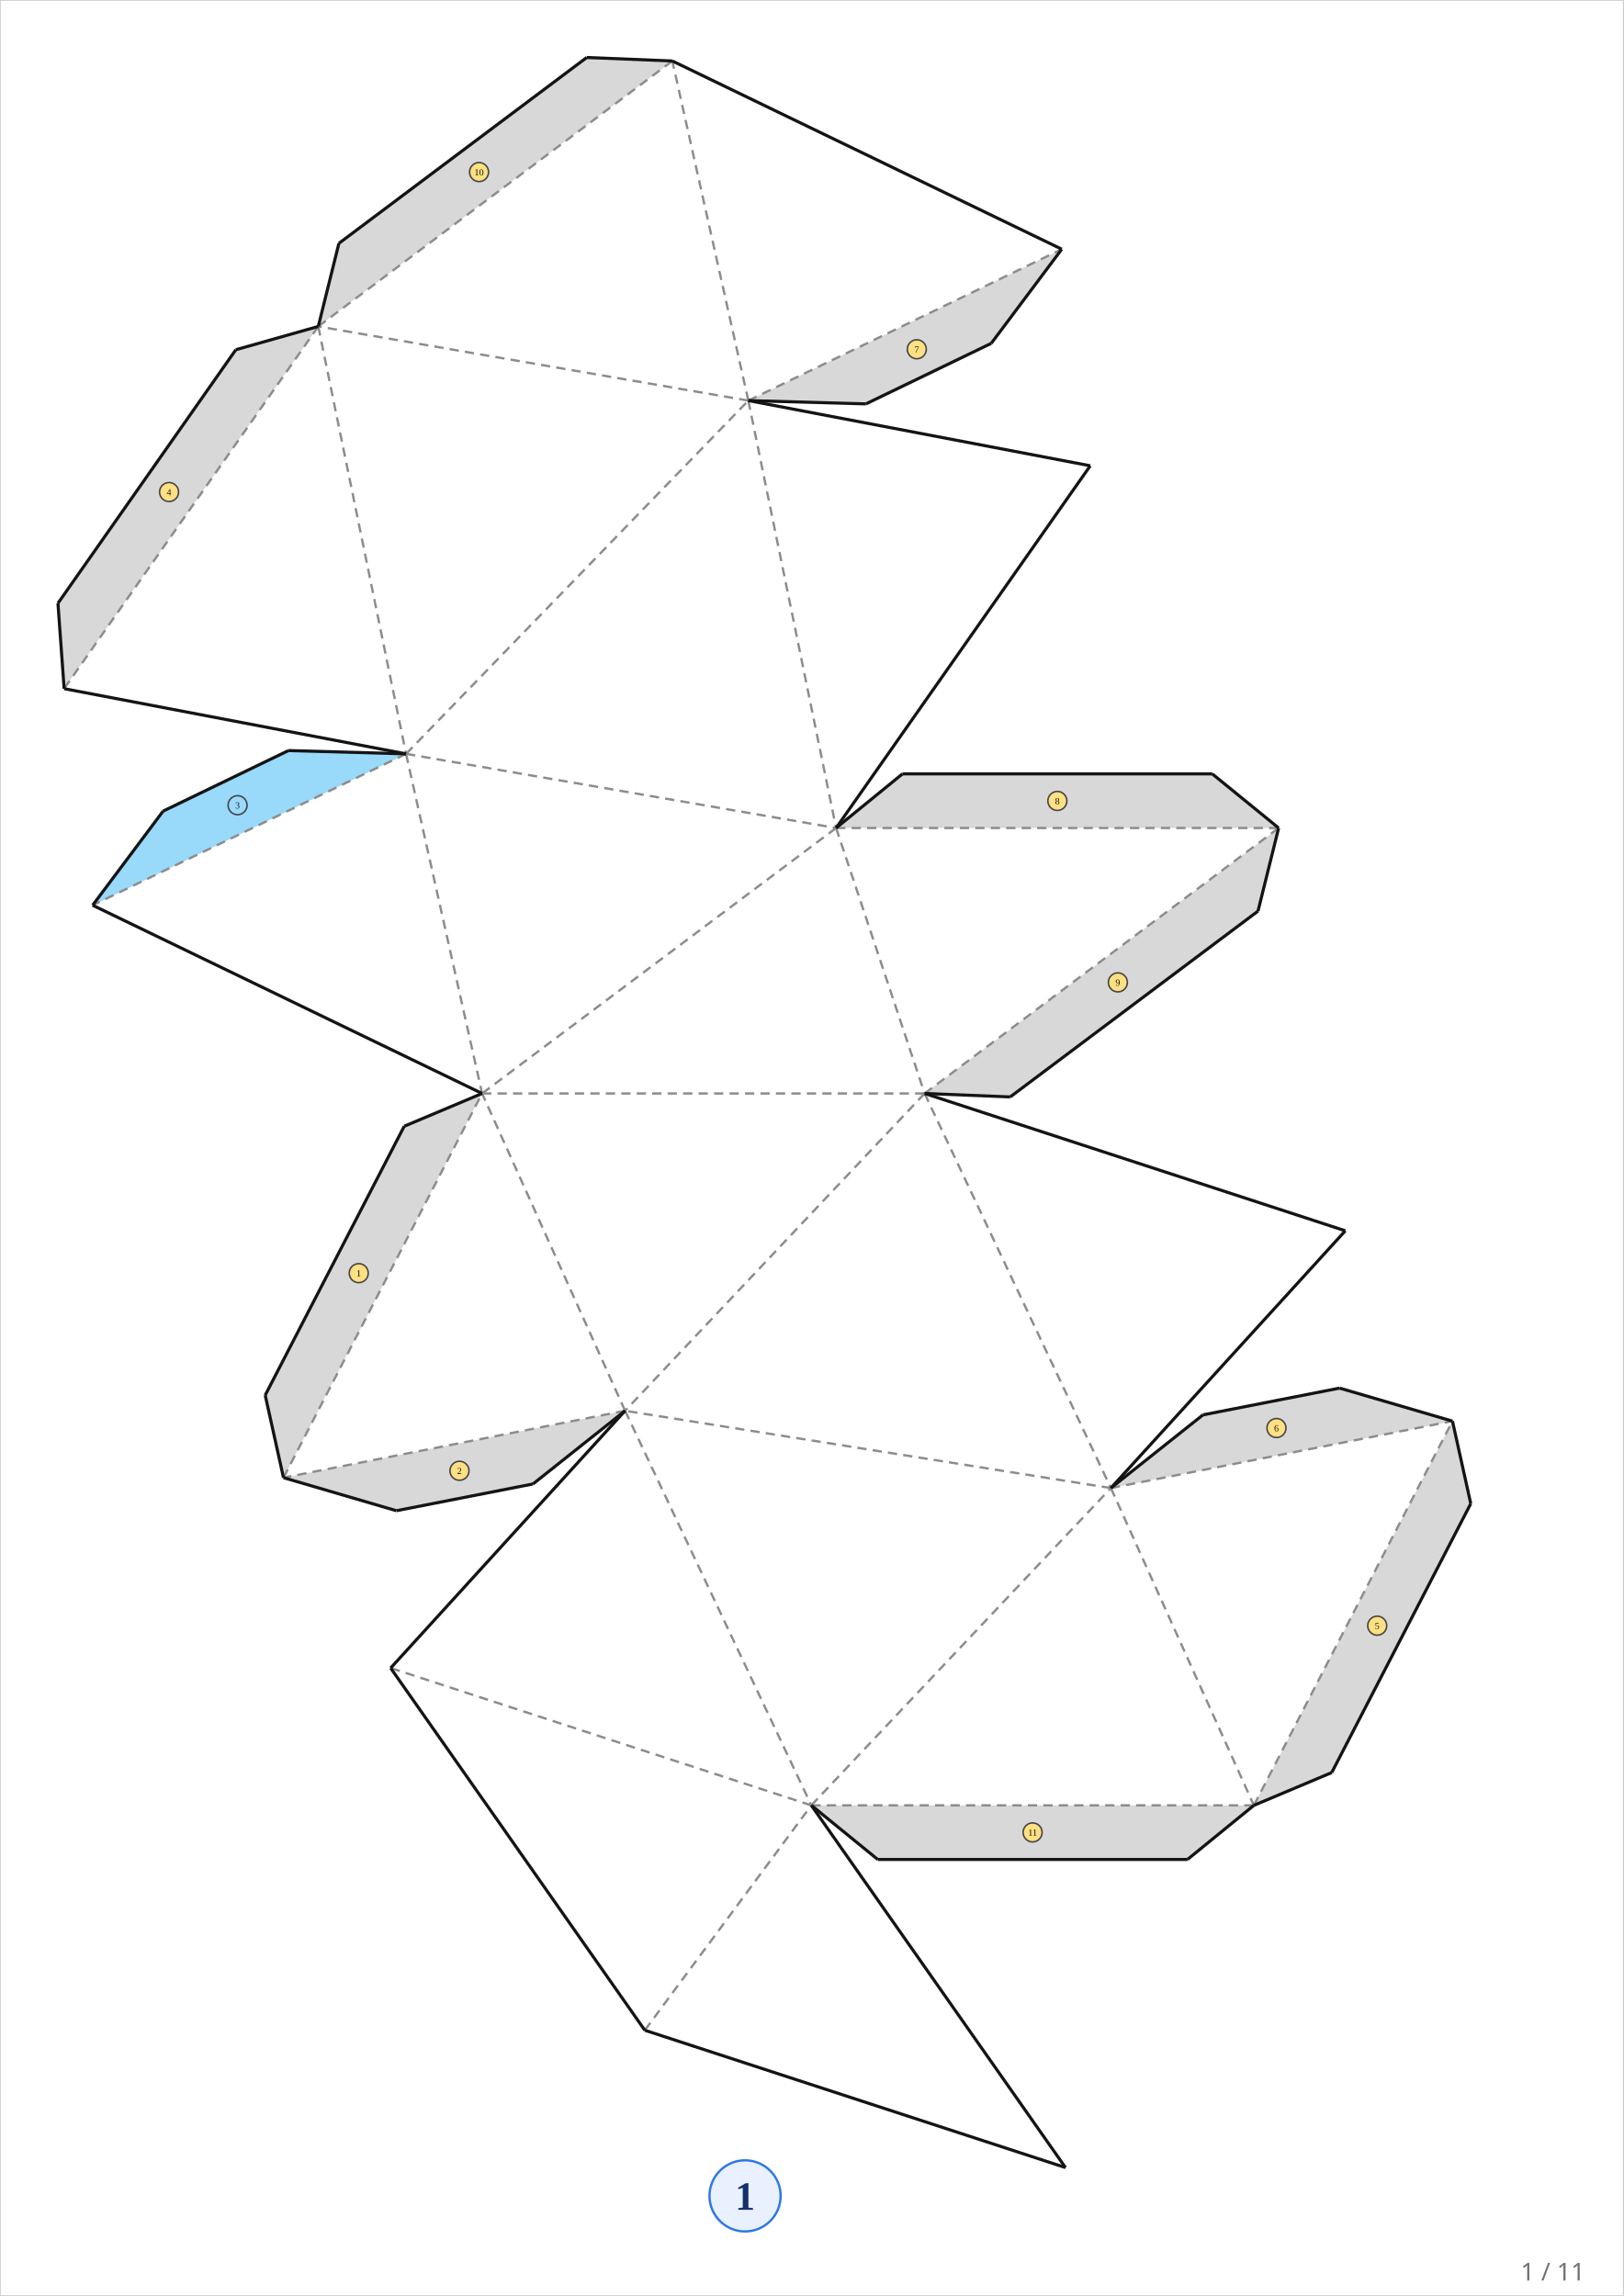
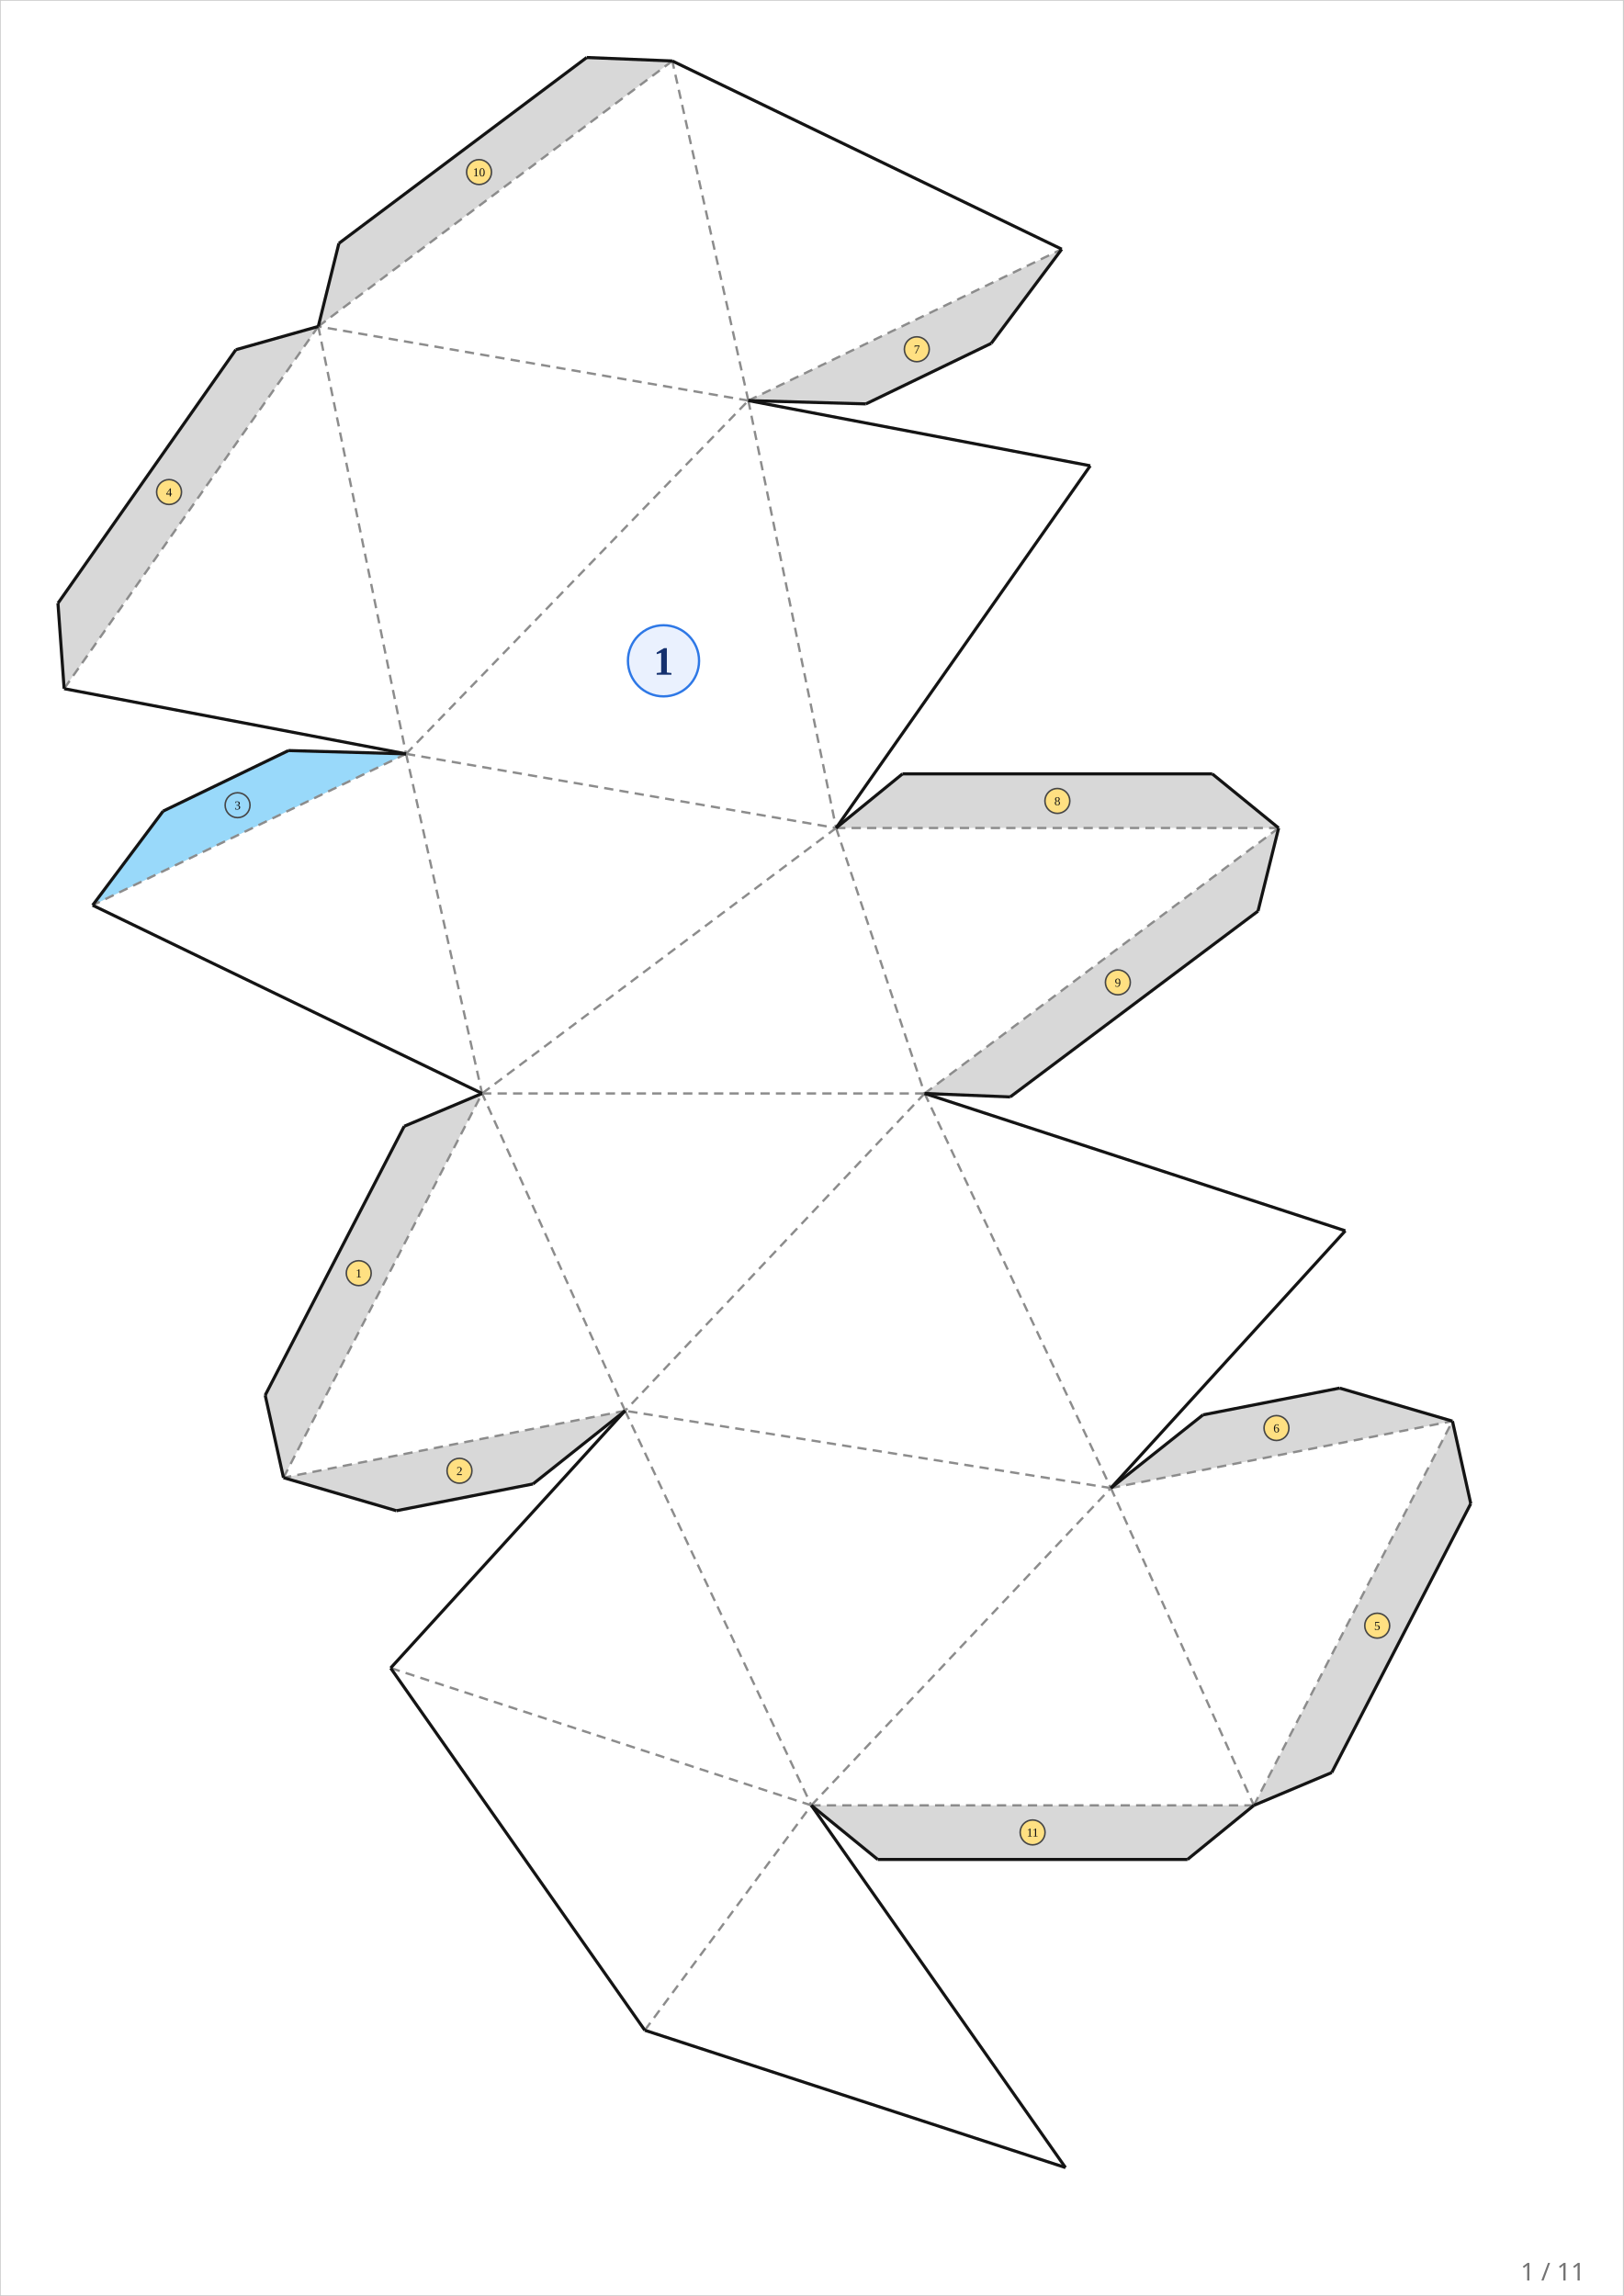
<svg xmlns="http://www.w3.org/2000/svg" width="210.00mm" height="297.00mm" viewBox="0 0 210.00 297.00">
  <rect x="0" y="0" width="210.00" height="297.00" fill="#ffffff" stroke="#cccccc" stroke-width="0.2" />
  <polygon points="62.349,141.446 52.278,145.688 34.299,180.477 36.664,191.146" fill="rgb(216,216,216)" />
  <polygon points="36.664,191.146 51.264,195.419 68.935,191.957 80.843,182.491" fill="rgb(216,216,216)" />
  <polygon points="11.982,117.099 21.097,104.921 37.311,97.088 52.517,97.516" fill="rgb(216,216,216)" />
  <polygon points="8.295,89.084 7.495,78.036 30.503,45.237 41.164,42.228" fill="rgb(216,216,216)" />
  <polygon points="187.853,183.832 190.219,194.501 172.239,229.291 162.168,233.532" fill="rgb(216,216,216)" />
  <polygon points="187.853,183.832 173.254,179.559 155.583,183.021 143.675,192.487" fill="rgb(216,216,216)" />
  <polygon points="137.32,32.235 128.204,44.413 111.99,52.246 96.784,51.818" fill="rgb(216,216,216)" />
  <polygon points="165.371,107.105 156.786,100.105 116.722,100.105 108.137,107.105" fill="rgb(216,216,216)" />
  <polygon points="165.371,107.105 162.703,117.856 130.652,141.895 119.584,141.446" fill="rgb(216,216,216)" />
  <polygon points="86.952,7.887 75.883,7.438 43.832,31.477 41.164,42.228" fill="rgb(216,216,216)" />
  <polygon points="162.168,233.532 153.583,240.531 113.519,240.531 104.934,233.532" fill="rgb(216,216,216)" />
  <polygon points="11.982,117.099 21.097,104.921 37.311,97.088 52.517,97.516" fill="#99d9fa" />
  <line x1="80.843" y1="182.491" x2="62.349" y2="141.446" stroke="#8c8c8c" stroke-width="0.3" stroke-dasharray="1.2,0.8" />
  <line x1="52.517" y1="97.516" x2="62.349" y2="141.446" stroke="#8c8c8c" stroke-width="0.3" stroke-dasharray="1.2,0.8" />
  <line x1="108.137" y1="107.105" x2="62.349" y2="141.446" stroke="#8c8c8c" stroke-width="0.3" stroke-dasharray="1.2,0.8" />
  <line x1="62.349" y1="141.446" x2="119.584" y2="141.446" stroke="#8c8c8c" stroke-width="0.3" stroke-dasharray="1.2,0.8" />
  <line x1="104.933" y1="233.531" x2="50.525" y2="215.769" stroke="#8c8c8c" stroke-width="0.3" stroke-dasharray="1.2,0.8" />
  <line x1="143.675" y1="192.487" x2="162.168" y2="233.531" stroke="#8c8c8c" stroke-width="0.3" stroke-dasharray="1.2,0.8" />
  <line x1="96.784" y1="51.818" x2="86.952" y2="7.887" stroke="#8c8c8c" stroke-width="0.3" stroke-dasharray="1.2,0.8" />
  <line x1="143.675" y1="192.487" x2="80.843" y2="182.491" stroke="#8c8c8c" stroke-width="0.3" stroke-dasharray="1.2,0.8" />
  <line x1="104.933" y1="233.531" x2="143.675" y2="192.487" stroke="#8c8c8c" stroke-width="0.3" stroke-dasharray="1.2,0.8" />
  <line x1="119.584" y1="141.446" x2="143.675" y2="192.487" stroke="#8c8c8c" stroke-width="0.3" stroke-dasharray="1.2,0.8" />
  <line x1="80.843" y1="182.491" x2="104.933" y2="233.531" stroke="#8c8c8c" stroke-width="0.3" stroke-dasharray="1.2,0.8" />
  <line x1="119.584" y1="141.446" x2="80.843" y2="182.491" stroke="#8c8c8c" stroke-width="0.3" stroke-dasharray="1.2,0.8" />
  <line x1="52.517" y1="97.516" x2="96.784" y2="51.818" stroke="#8c8c8c" stroke-width="0.3" stroke-dasharray="1.2,0.8" />
  <line x1="96.784" y1="51.818" x2="41.164" y2="42.228" stroke="#8c8c8c" stroke-width="0.3" stroke-dasharray="1.2,0.8" />
  <line x1="96.784" y1="51.818" x2="108.137" y2="107.105" stroke="#8c8c8c" stroke-width="0.3" stroke-dasharray="1.2,0.8" />
  <line x1="41.164" y1="42.228" x2="52.517" y2="97.516" stroke="#8c8c8c" stroke-width="0.3" stroke-dasharray="1.2,0.8" />
  <line x1="52.517" y1="97.516" x2="108.137" y2="107.105" stroke="#8c8c8c" stroke-width="0.3" stroke-dasharray="1.2,0.8" />
  <line x1="83.394" y1="262.625" x2="104.933" y2="233.531" stroke="#8c8c8c" stroke-width="0.3" stroke-dasharray="1.2,0.8" />
  <line x1="108.137" y1="107.105" x2="119.584" y2="141.446" stroke="#8c8c8c" stroke-width="0.3" stroke-dasharray="1.2,0.8" />
  <line x1="36.664" y1="191.146" x2="62.349" y2="141.446" stroke="#8c8c8c" stroke-width="0.3" stroke-dasharray="1.2,0.8" />
  <line x1="80.843" y1="182.491" x2="36.664" y2="191.146" stroke="#8c8c8c" stroke-width="0.3" stroke-dasharray="1.2,0.8" />
  <line x1="52.517" y1="97.516" x2="11.982" y2="117.099" stroke="#8c8c8c" stroke-width="0.3" stroke-dasharray="1.2,0.8" />
  <line x1="41.164" y1="42.228" x2="8.295" y2="89.084" stroke="#8c8c8c" stroke-width="0.3" stroke-dasharray="1.2,0.8" />
  <line x1="162.168" y1="233.532" x2="187.853" y2="183.832" stroke="#8c8c8c" stroke-width="0.3" stroke-dasharray="1.2,0.8" />
  <line x1="143.675" y1="192.487" x2="187.853" y2="183.832" stroke="#8c8c8c" stroke-width="0.3" stroke-dasharray="1.2,0.8" />
  <line x1="96.784" y1="51.818" x2="137.32" y2="32.235" stroke="#8c8c8c" stroke-width="0.3" stroke-dasharray="1.2,0.8" />
  <line x1="108.137" y1="107.105" x2="165.371" y2="107.105" stroke="#8c8c8c" stroke-width="0.3" stroke-dasharray="1.2,0.8" />
  <line x1="119.584" y1="141.446" x2="165.371" y2="107.105" stroke="#8c8c8c" stroke-width="0.3" stroke-dasharray="1.2,0.8" />
  <line x1="41.164" y1="42.228" x2="86.952" y2="7.887" stroke="#8c8c8c" stroke-width="0.3" stroke-dasharray="1.2,0.8" />
  <line x1="104.934" y1="233.532" x2="162.168" y2="233.532" stroke="#8c8c8c" stroke-width="0.3" stroke-dasharray="1.2,0.8" />
  <line x1="62.349" y1="141.446" x2="11.982" y2="117.099" stroke="#141414" stroke-width="0.4" />
  <line x1="50.525" y1="215.769" x2="80.843" y2="182.491" stroke="#141414" stroke-width="0.4" />
  <line x1="52.517" y1="97.516" x2="8.295" y2="89.084" stroke="#141414" stroke-width="0.4" />
  <line x1="83.394" y1="262.625" x2="50.525" y2="215.769" stroke="#141414" stroke-width="0.4" />
  <line x1="86.952" y1="7.887" x2="137.32" y2="32.235" stroke="#141414" stroke-width="0.4" />
  <line x1="173.993" y1="159.209" x2="143.675" y2="192.487" stroke="#141414" stroke-width="0.4" />
  <line x1="96.784" y1="51.818" x2="141.006" y2="60.25" stroke="#141414" stroke-width="0.4" />
  <line x1="141.006" y1="60.25" x2="108.137" y2="107.105" stroke="#141414" stroke-width="0.4" />
  <line x1="119.584" y1="141.446" x2="173.993" y2="159.209" stroke="#141414" stroke-width="0.4" />
  <line x1="137.802" y1="280.387" x2="83.394" y2="262.625" stroke="#141414" stroke-width="0.4" />
  <line x1="104.933" y1="233.531" x2="137.802" y2="280.387" stroke="#141414" stroke-width="0.4" />
  <line x1="62.349" y1="141.446" x2="52.278" y2="145.688" stroke="#141414" stroke-width="0.4" />
  <line x1="52.278" y1="145.688" x2="34.299" y2="180.477" stroke="#141414" stroke-width="0.4" />
  <line x1="34.299" y1="180.477" x2="36.664" y2="191.146" stroke="#141414" stroke-width="0.4" />
  <line x1="36.664" y1="191.146" x2="51.264" y2="195.419" stroke="#141414" stroke-width="0.4" />
  <line x1="51.264" y1="195.419" x2="68.935" y2="191.957" stroke="#141414" stroke-width="0.4" />
  <line x1="68.935" y1="191.957" x2="80.843" y2="182.491" stroke="#141414" stroke-width="0.4" />
  <line x1="11.982" y1="117.099" x2="21.097" y2="104.921" stroke="#141414" stroke-width="0.4" />
  <line x1="21.097" y1="104.921" x2="37.311" y2="97.088" stroke="#141414" stroke-width="0.4" />
  <line x1="37.311" y1="97.088" x2="52.517" y2="97.516" stroke="#141414" stroke-width="0.4" />
  <line x1="8.295" y1="89.084" x2="7.495" y2="78.036" stroke="#141414" stroke-width="0.4" />
  <line x1="7.495" y1="78.036" x2="30.503" y2="45.237" stroke="#141414" stroke-width="0.4" />
  <line x1="30.503" y1="45.237" x2="41.164" y2="42.228" stroke="#141414" stroke-width="0.4" />
  <line x1="187.853" y1="183.832" x2="190.219" y2="194.501" stroke="#141414" stroke-width="0.4" />
  <line x1="190.219" y1="194.501" x2="172.239" y2="229.291" stroke="#141414" stroke-width="0.4" />
  <line x1="172.239" y1="229.291" x2="162.168" y2="233.532" stroke="#141414" stroke-width="0.4" />
  <line x1="187.853" y1="183.832" x2="173.254" y2="179.559" stroke="#141414" stroke-width="0.4" />
  <line x1="173.254" y1="179.559" x2="155.583" y2="183.021" stroke="#141414" stroke-width="0.4" />
  <line x1="155.583" y1="183.021" x2="143.675" y2="192.487" stroke="#141414" stroke-width="0.4" />
  <line x1="137.32" y1="32.235" x2="128.204" y2="44.413" stroke="#141414" stroke-width="0.4" />
  <line x1="128.204" y1="44.413" x2="111.99" y2="52.246" stroke="#141414" stroke-width="0.4" />
  <line x1="111.99" y1="52.246" x2="96.784" y2="51.818" stroke="#141414" stroke-width="0.4" />
  <line x1="165.371" y1="107.105" x2="156.786" y2="100.105" stroke="#141414" stroke-width="0.4" />
  <line x1="156.786" y1="100.105" x2="116.722" y2="100.105" stroke="#141414" stroke-width="0.4" />
  <line x1="116.722" y1="100.105" x2="108.137" y2="107.105" stroke="#141414" stroke-width="0.4" />
  <line x1="165.371" y1="107.105" x2="162.703" y2="117.856" stroke="#141414" stroke-width="0.4" />
  <line x1="162.703" y1="117.856" x2="130.652" y2="141.895" stroke="#141414" stroke-width="0.4" />
  <line x1="130.652" y1="141.895" x2="119.584" y2="141.446" stroke="#141414" stroke-width="0.4" />
  <line x1="86.952" y1="7.887" x2="75.883" y2="7.438" stroke="#141414" stroke-width="0.4" />
  <line x1="75.883" y1="7.438" x2="43.832" y2="31.477" stroke="#141414" stroke-width="0.4" />
  <line x1="43.832" y1="31.477" x2="41.164" y2="42.228" stroke="#141414" stroke-width="0.4" />
  <line x1="162.168" y1="233.532" x2="153.583" y2="240.531" stroke="#141414" stroke-width="0.4" />
  <line x1="153.583" y1="240.531" x2="113.519" y2="240.531" stroke="#141414" stroke-width="0.4" />
  <line x1="113.519" y1="240.531" x2="104.934" y2="233.532" stroke="#141414" stroke-width="0.4" />
-   <circle cx="46.398" cy="164.689" r="1.23" fill="#ffe082" stroke="#464646" stroke-width="0.2" />
-   <text x="46.398" y="165.11" font-size="1.21" text-anchor="middle" fill="#141414">1</text>
-   <circle cx="59.426" cy="190.253" r="1.23" fill="#ffe082" stroke="#464646" stroke-width="0.2" />
-   <text x="59.426" y="190.67" font-size="1.21" text-anchor="middle" fill="#141414">2</text>
-   <circle cx="30.727" cy="104.156" r="1.23" fill="#99d9fa" stroke="#464646" stroke-width="0.2" />
-   <text x="30.727" y="104.58" font-size="1.21" text-anchor="middle" fill="#141414">3</text>
-   <circle cx="21.865" cy="63.646" r="1.23" fill="#ffe082" stroke="#464646" stroke-width="0.2" />
-   <text x="21.865" y="64.07" font-size="1.21" text-anchor="middle" fill="#141414">4</text>
-   <circle cx="178.12" cy="210.289" r="1.23" fill="#ffe082" stroke="#464646" stroke-width="0.2" />
-   <text x="178.12" y="210.71" font-size="1.21" text-anchor="middle" fill="#141414">5</text>
-   <circle cx="165.091" cy="184.725" r="1.23" fill="#ffe082" stroke="#464646" stroke-width="0.2" />
-   <text x="165.091" y="185.15" font-size="1.21" text-anchor="middle" fill="#141414">6</text>
-   <circle cx="118.574" cy="45.178" r="1.23" fill="#ffe082" stroke="#464646" stroke-width="0.2" />
-   <text x="118.574" y="45.60" font-size="1.21" text-anchor="middle" fill="#141414">7</text>
-   <circle cx="136.754" cy="103.605" r="1.23" fill="#ffe082" stroke="#464646" stroke-width="0.2" />
-   <text x="136.754" y="104.03" font-size="1.21" text-anchor="middle" fill="#141414">8</text>
-   <circle cx="144.578" cy="127.076" r="1.23" fill="#ffe082" stroke="#464646" stroke-width="0.2" />
-   <text x="144.578" y="127.50" font-size="1.21" text-anchor="middle" fill="#141414">9</text>
-   <circle cx="61.958" cy="22.258" r="1.23" fill="#ffe082" stroke="#464646" stroke-width="0.2" />
-   <text x="61.958" y="22.68" font-size="1.21" text-anchor="middle" fill="#141414">10</text>
-   <circle cx="133.551" cy="237.032" r="1.23" fill="#ffe082" stroke="#464646" stroke-width="0.2" />
-   <text x="133.551" y="237.45" font-size="1.21" text-anchor="middle" fill="#141414">11</text>
-   <circle cx="96.362" cy="284.049" r="4.6" fill="#eaf1fe" stroke="#2e78e6" stroke-width="0.3" />
-   <text x="96.362" y="285.849" font-size="5.2" text-anchor="middle" fill="#14306e" font-weight="bold">1</text>
+   <circle cx="46.398" cy="164.689" r="1.61" fill="#ffe082" stroke="#464646" stroke-width="0.2" />
+   <text x="46.398" y="165.24" font-size="1.58" text-anchor="middle" fill="#141414">1</text>
+   <circle cx="59.426" cy="190.253" r="1.61" fill="#ffe082" stroke="#464646" stroke-width="0.2" />
+   <text x="59.426" y="190.81" font-size="1.58" text-anchor="middle" fill="#141414">2</text>
+   <circle cx="30.727" cy="104.156" r="1.61" fill="#99d9fa" stroke="#464646" stroke-width="0.2" />
+   <text x="30.727" y="104.71" font-size="1.58" text-anchor="middle" fill="#141414">3</text>
+   <circle cx="21.865" cy="63.646" r="1.61" fill="#ffe082" stroke="#464646" stroke-width="0.2" />
+   <text x="21.865" y="64.20" font-size="1.58" text-anchor="middle" fill="#141414">4</text>
+   <circle cx="178.12" cy="210.289" r="1.61" fill="#ffe082" stroke="#464646" stroke-width="0.2" />
+   <text x="178.12" y="210.84" font-size="1.58" text-anchor="middle" fill="#141414">5</text>
+   <circle cx="165.091" cy="184.725" r="1.61" fill="#ffe082" stroke="#464646" stroke-width="0.2" />
+   <text x="165.091" y="185.28" font-size="1.58" text-anchor="middle" fill="#141414">6</text>
+   <circle cx="118.574" cy="45.178" r="1.61" fill="#ffe082" stroke="#464646" stroke-width="0.2" />
+   <text x="118.574" y="45.73" font-size="1.58" text-anchor="middle" fill="#141414">7</text>
+   <circle cx="136.754" cy="103.605" r="1.61" fill="#ffe082" stroke="#464646" stroke-width="0.2" />
+   <text x="136.754" y="104.16" font-size="1.58" text-anchor="middle" fill="#141414">8</text>
+   <circle cx="144.578" cy="127.076" r="1.61" fill="#ffe082" stroke="#464646" stroke-width="0.2" />
+   <text x="144.578" y="127.63" font-size="1.58" text-anchor="middle" fill="#141414">9</text>
+   <circle cx="61.958" cy="22.258" r="1.61" fill="#ffe082" stroke="#464646" stroke-width="0.2" />
+   <text x="61.958" y="22.81" font-size="1.58" text-anchor="middle" fill="#141414">10</text>
+   <circle cx="133.551" cy="237.032" r="1.61" fill="#ffe082" stroke="#464646" stroke-width="0.2" />
+   <text x="133.551" y="237.58" font-size="1.58" text-anchor="middle" fill="#141414">11</text>
+   <circle cx="85.813" cy="85.48" r="4.60" fill="#eaf1fe" stroke="#2e78e6" stroke-width="0.3" />
+   <text x="85.813" y="87.28" font-size="5.20" text-anchor="middle" fill="#14306e" font-weight="bold">1</text>
  <text x="205.0" y="295.0" font-size="3.2" text-anchor="end" fill="#737373" font-family="sans-serif">1 / 11</text>
</svg>
